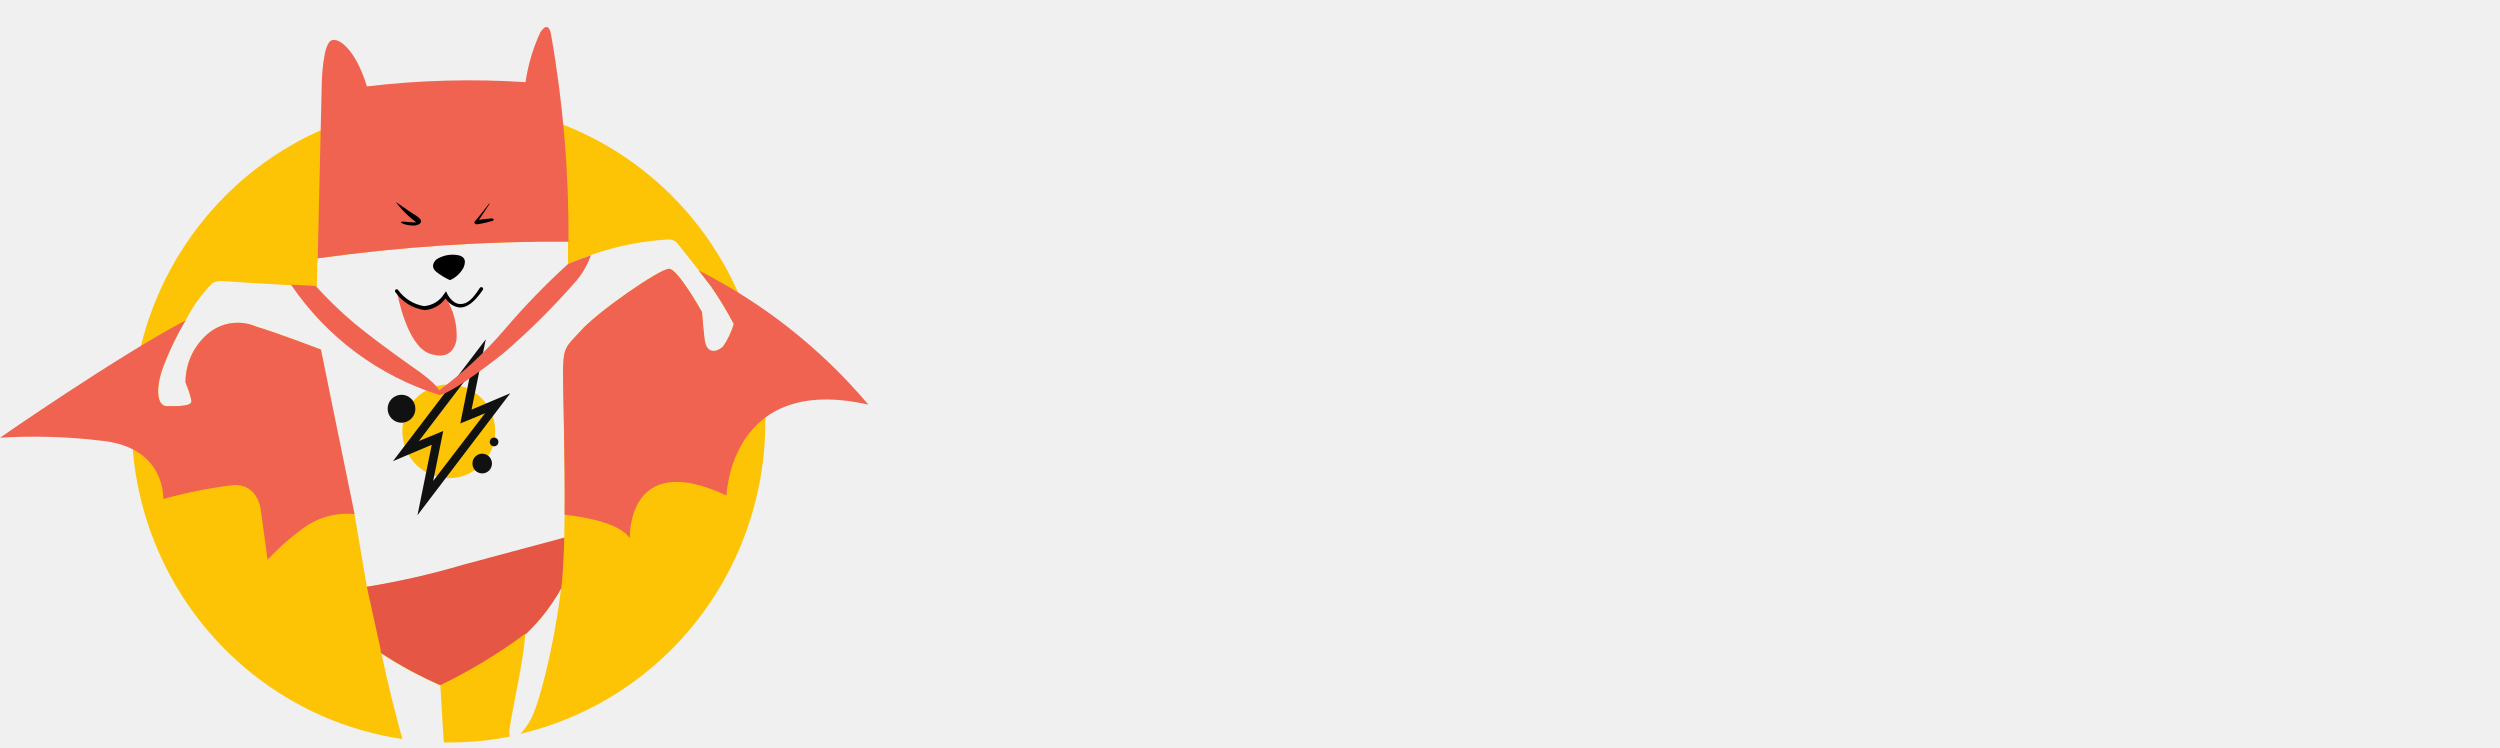
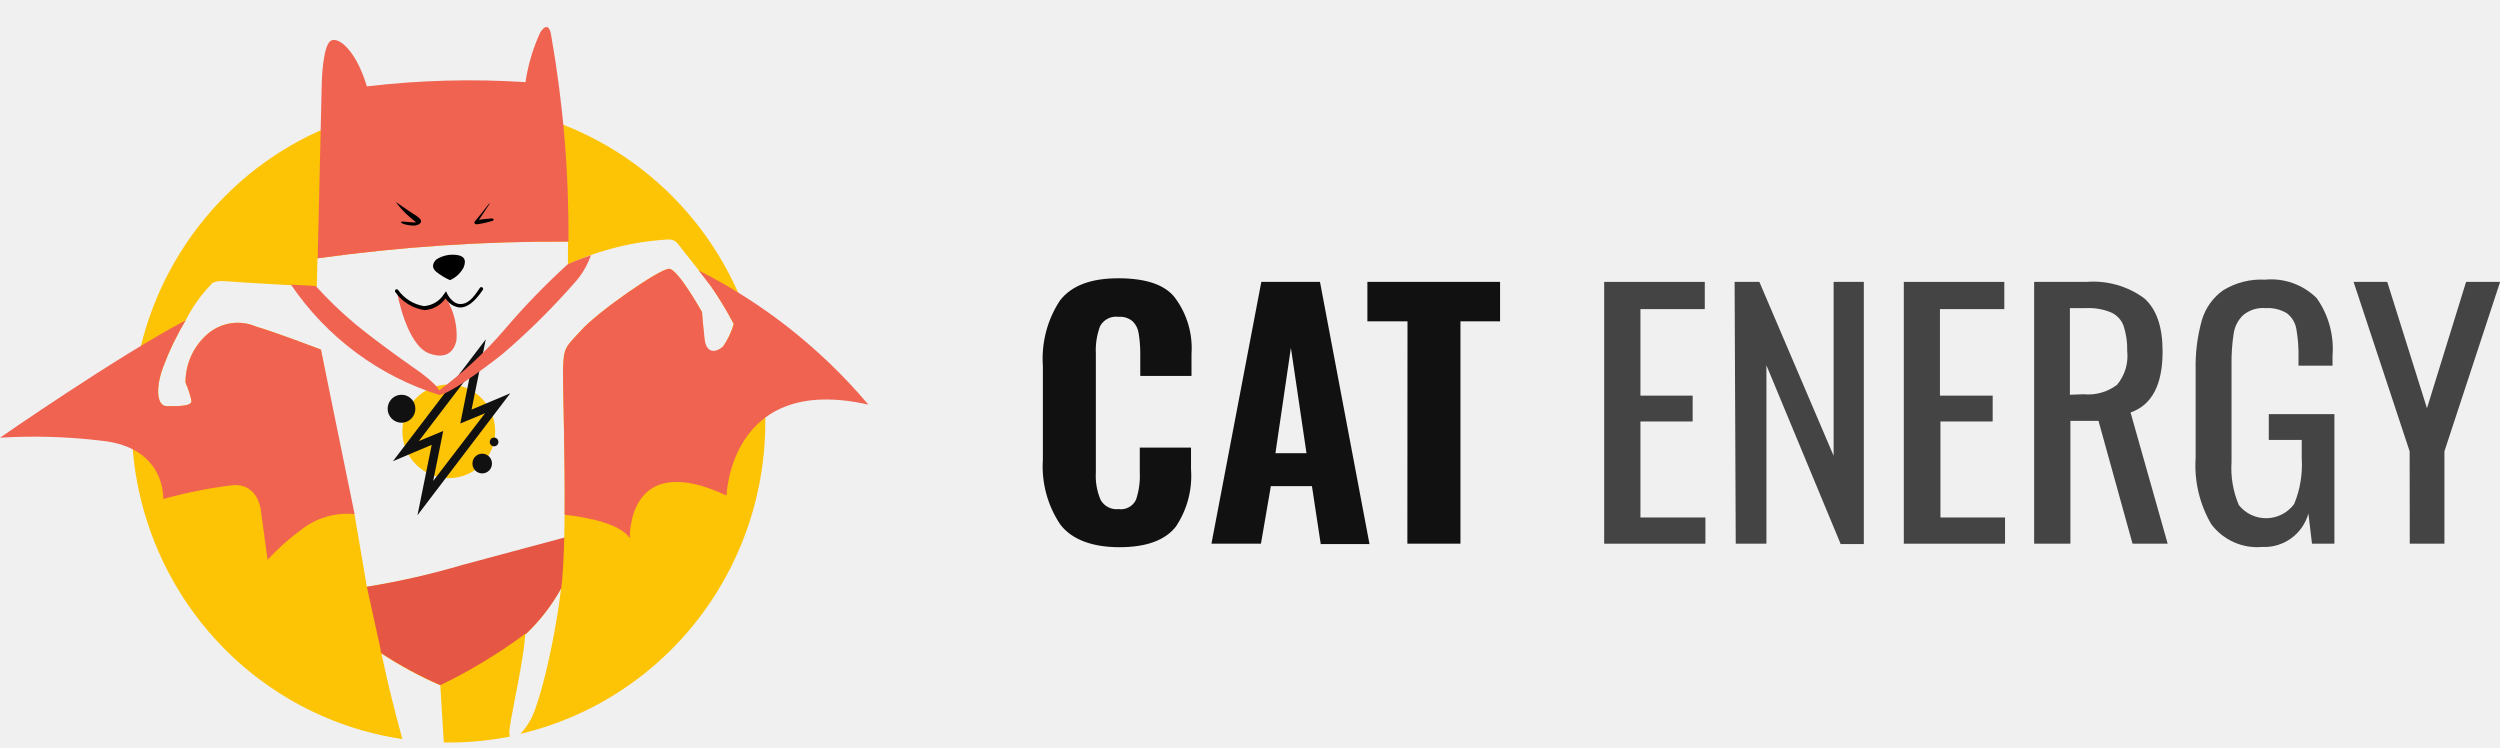
- <svg xmlns="http://www.w3.org/2000/svg" width="174" height="52" fill="none">
-   <g clip-path="url(#a)">
-     <path fill="#FDC305" d="M51.582 20.854a22.231 22.231 0 0 0-6.936-9.09 21.96 21.96 0 0 0-10.503-4.396A21.887 21.887 0 0 0 22.865 8.83a22.083 22.083 0 0 0-9.058 6.934 22.354 22.354 0 0 0-4.43 10.564 22.432 22.432 0 0 0 1.373 11.386 22.238 22.238 0 0 0 6.813 9.184 21.965 21.965 0 0 0 10.442 4.54c-.5-1.815-1.008-3.822-1.456-5.951a27.756 27.756 0 0 0 4.1 2.215s.104 1.877.241 3.971c1.54.027 3.08-.11 4.592-.408a1.874 1.874 0 0 1 0-.66c.25-1.625.939-4.553 1.077-6.439a13.212 13.212 0 0 0 2.498-3.224l-.052.383c-.474 3.701-1.464 7.655-2.067 8.75a4.845 4.845 0 0 1-.715.999 22.006 22.006 0 0 0 8.563-4.141 22.237 22.237 0 0 0 6.047-7.386 22.45 22.45 0 0 0 .749-18.694Zm-1.266 3.293c-.38.374-1.163.626-1.293-.504-.129-1.13-.163-1.92-.163-1.92s-1.663-2.98-2.283-3.015c-.62-.035-5.022 3.015-6.185 4.344-1.008 1.121-1.206 1.043-1.206 3.015 0 1.486.19 7.1.086 11.392l-7.02 1.886a54.724 54.724 0 0 1-6.72 1.494l-.861-5.066h-.12L22.335 24.33s-3.282-1.252-4.488-1.59a3.213 3.213 0 0 0-3.445.547c-.472.417-.85.931-1.107 1.509a4.437 4.437 0 0 0-.384 1.836c.182.404.321.826.414 1.26.043.417-1.034.374-1.723.374-.69 0-.793-1.251-.25-2.72.424-1.129.948-2.217 1.568-3.25a10.312 10.312 0 0 1 1.783-2.51s.12-.296 1.077-.21c.956.088 6.271.374 6.271.374l.043-1.972a121.95 121.95 0 0 1 17.436-1.165v1.59a19.265 19.265 0 0 1 7.011-1.737.778.778 0 0 1 .664.339c.293.373 2.076 2.607 2.283 2.928.579.835 1.105 1.705 1.576 2.607a5.44 5.44 0 0 1-.75 1.599v.008Z" />
-     <path fill="#F06351" d="M48.636 18.83c.405.52.758.981.862 1.12.579.835 1.105 1.706 1.576 2.607a5.444 5.444 0 0 1-.74 1.547c-.38.373-1.164.625-1.293-.504-.13-1.13-.18-1.877-.18-1.877s-1.663-2.98-2.283-3.015c-.62-.035-5.023 3.015-6.186 4.344-1.008 1.121-1.206 1.043-1.206 3.015 0 1.304.147 5.779.112 9.758 1.56.174 3.851.609 4.54 1.634 0 0-.25-6.239 6.728-2.972 0 0 .241-8.506 9.872-6.325a37.712 37.712 0 0 0-11.802-9.333ZM39.565 16.814A79.248 79.248 0 0 0 38.36 2.45s-.129-1.13-.749-.208a12.47 12.47 0 0 0-1.034 3.475 60.535 60.535 0 0 0-11.043.296c-.707-2.39-1.913-3.476-2.49-3.189-.577.287-.646 2.85-.646 2.85l-.284 12.304a121.956 121.956 0 0 1 17.452-1.165Z" />
-     <path fill="#E55645" d="M39.065 40.943c.112-.93.172-2.163.207-3.527l-7.02 1.885a54.73 54.73 0 0 1-6.72 1.538l.957 4.345c0 .095 0 .19.06.286a27.764 27.764 0 0 0 4.1 2.216 36.485 36.485 0 0 0 5.927-3.589v.053a13.208 13.208 0 0 0 2.49-3.207Z" />
-     <path fill="#000" d="M27.566 14.094c-.043-.087.861.59 1.214.8.353.208.526.364.526.512 0 .148-.224.295-.534.295-.31 0-.793-.104-.862-.226-.069-.121.517 0 .81 0h.25a6.99 6.99 0 0 1-1.404-1.381ZM34.026 14.19s-.861 1.112-.939 1.164c-.077.052-.146.295.164.252a6.911 6.911 0 0 0 1.051-.244c.095-.052.06-.173-.103-.156-.164.017-.586.043-.862.096l.732-1.104s.026-.104-.043-.009ZM31.322 19.498c.399-.177.729-.482.938-.868.242-.574 0-.791-.379-.87a2.095 2.095 0 0 0-1.507.296c-.336.322-.293.634 0 .869.29.23.61.423.948.573Z" />
-     <path fill="#F06351" d="M31.011 20.593a1.78 1.78 0 0 1-.396.522c-.245.199-.547.314-.861.33a1.866 1.866 0 0 1-1.327-.383 1.725 1.725 0 0 1-.456-.39.862.862 0 0 0-.31-.218s.645 3.572 2.213 4.145c1.568.573 1.86-.66 1.904-.99a4.925 4.925 0 0 0-.706-2.816c0-.26-.018-.087-.06-.2Z" />
-     <path fill="#000" d="M29.547 21.584a2.998 2.998 0 0 1-2.024-1.243.131.131 0 0 1 0-.173.122.122 0 0 1 .086-.037.121.121 0 0 1 .086.037 2.785 2.785 0 0 0 1.817 1.138 1.806 1.806 0 0 0 1.413-.87l.12-.164.087.191s.327.66.861.695c.534.035.913-.365 1.404-1.12a.123.123 0 0 1 .172-.035.125.125 0 0 1 .035.173c-.574.852-1.117 1.26-1.628 1.225a1.328 1.328 0 0 1-.965-.634 1.954 1.954 0 0 1-1.464.817Z" />
-     <path fill="#FDC305" d="M31.235 33.28c1.784 0 3.23-1.46 3.23-3.259 0-1.8-1.446-3.258-3.23-3.258s-3.23 1.458-3.23 3.258 1.446 3.258 3.23 3.258Z" />
-     <path fill="#111" d="m35.516 27.37-2.696 1.14.99-4.893-6.46 8.48 2.697-1.138-.991 4.901 6.46-8.49ZM29.151 30.7l3.583-4.701-.698 3.476 1.723-.713-3.61 4.71.699-3.476-1.697.704ZM27.945 29.422a.969.969 0 0 0 .965-.974.97.97 0 0 0-.965-.973.97.97 0 0 0-.965.973c0 .538.432.974.965.974ZM33.561 32.95c.376 0 .68-.308.68-.687a.684.684 0 0 0-.68-.687.684.684 0 0 0-.68.687c0 .379.304.686.68.686ZM34.388 31.064a.303.303 0 0 0 .302-.304.303.303 0 0 0-.302-.305.303.303 0 0 0-.301.305c0 .168.135.304.301.304Z" />
-     <path fill="#F06351" d="M39.522 18.386a49.73 49.73 0 0 0-4.384 4.527 27.555 27.555 0 0 1-4.574 4.258c-.19-.46-1.405-1.32-1.405-1.32s-2.704-1.869-4.48-3.337a27.578 27.578 0 0 1-2.704-2.607l-1.723-.096a19.507 19.507 0 0 0 10.337 7.681c.741-.121 2.826-1.624 4.385-2.85a49.885 49.885 0 0 0 5.169-5.135c.429-.514.761-1.103.982-1.738-.982.33-1.603.617-1.603.617ZM22.337 24.33s-3.282-1.252-4.488-1.59a3.213 3.213 0 0 0-3.446.547c-.472.417-.85.931-1.107 1.509a4.439 4.439 0 0 0-.383 1.836c.182.404.32.826.413 1.26.043.417-1.033.374-1.723.374-.689 0-.792-1.251-.25-2.72.424-1.129.949-2.217 1.568-3.25C8.227 24.764 0 30.464 0 30.464a39.136 39.136 0 0 1 7.055.209c4.523.46 4.307 4.058 4.307 4.058a33.033 33.033 0 0 1 4.85-.965c1.826-.121 1.956 1.842 1.956 1.842l.456 3.354a15.804 15.804 0 0 1 2.283-2.05 5.189 5.189 0 0 1 3.773-1.13L22.337 24.33Z" />
+ <svg xmlns="http://www.w3.org/2000/svg" width="174" height="52" viewBox="0 0 174 52" fill="none">
+   <g clip-path="url(#clip0_2403_706)">
+     <path d="M51.582 20.854C50.097 17.265 47.705 14.131 44.646 11.765C41.586 9.399 37.965 7.883 34.143 7.368C30.321 6.853 26.433 7.357 22.865 8.831C19.297 10.304 16.174 12.695 13.807 15.765C11.44 18.835 9.912 22.478 9.376 26.329C8.84 30.18 9.313 34.106 10.75 37.715C12.186 41.324 14.535 44.491 17.562 46.899C20.59 49.307 24.19 50.873 28.005 51.44C27.505 49.624 26.997 47.617 26.549 45.488C27.852 46.34 29.224 47.082 30.649 47.703C30.649 47.703 30.753 49.58 30.89 51.675C32.431 51.701 33.97 51.564 35.482 51.266C35.443 51.048 35.443 50.824 35.482 50.606C35.732 48.981 36.421 46.053 36.559 44.167C37.552 43.23 38.395 42.142 39.057 40.943L39.005 41.326C38.531 45.027 37.541 48.981 36.938 50.076C36.742 50.438 36.502 50.774 36.223 51.075C39.341 50.337 42.263 48.924 44.785 46.934C47.308 44.943 49.372 42.423 50.833 39.548C52.294 36.673 53.118 33.512 53.247 30.284C53.377 27.056 52.808 23.838 51.582 20.854ZM50.316 24.147C49.937 24.521 49.153 24.773 49.023 23.643C48.894 22.514 48.86 21.723 48.86 21.723C48.86 21.723 47.197 18.742 46.577 18.708C45.957 18.673 41.555 21.723 40.392 23.052C39.384 24.173 39.186 24.095 39.186 26.067C39.186 27.553 39.376 33.167 39.272 37.459L32.251 39.345C30.045 39.983 27.801 40.483 25.532 40.839L24.671 35.773H24.55L22.336 24.33C22.336 24.33 19.054 23.078 17.848 22.74C17.282 22.49 16.657 22.408 16.046 22.505C15.436 22.602 14.865 22.874 14.403 23.287C13.931 23.704 13.553 24.218 13.296 24.796C13.039 25.373 12.908 25.999 12.912 26.632C13.095 27.036 13.233 27.459 13.326 27.892C13.369 28.309 12.292 28.266 11.603 28.266C10.914 28.266 10.81 27.015 11.353 25.546C11.777 24.417 12.301 23.329 12.921 22.296C13.387 21.374 13.988 20.527 14.704 19.785C14.704 19.785 14.825 19.49 15.781 19.577C16.737 19.664 22.052 19.95 22.052 19.95L22.095 17.978C27.872 17.173 33.699 16.784 39.531 16.814C39.531 17.344 39.531 17.874 39.531 18.404C41.739 17.387 44.118 16.797 46.542 16.666C46.672 16.663 46.801 16.692 46.917 16.751C47.032 16.81 47.132 16.897 47.206 17.005C47.499 17.378 49.282 19.611 49.489 19.933C50.068 20.768 50.594 21.638 51.065 22.54C50.904 23.11 50.651 23.651 50.316 24.139V24.147Z" fill="#FDC305" />
+     <path d="M48.636 18.829C49.041 19.351 49.394 19.811 49.498 19.95C50.077 20.785 50.603 21.656 51.074 22.557C50.91 23.109 50.66 23.631 50.333 24.104C49.954 24.477 49.17 24.729 49.041 23.6C48.912 22.47 48.86 21.723 48.86 21.723C48.86 21.723 47.198 18.742 46.578 18.708C45.957 18.673 41.555 21.723 40.392 23.052C39.385 24.173 39.186 24.095 39.186 26.067C39.186 27.371 39.333 31.846 39.298 35.825C40.858 35.999 43.149 36.434 43.838 37.459C43.838 37.459 43.588 31.22 50.566 34.487C50.566 34.487 50.807 25.981 60.438 28.162C57.164 24.284 53.151 21.111 48.636 18.829Z" fill="#F06351" />
+     <path d="M39.565 16.814C39.6 11.999 39.197 7.191 38.359 2.45C38.359 2.45 38.23 1.321 37.61 2.242C37.098 3.343 36.75 4.514 36.576 5.717C32.894 5.479 29.198 5.578 25.533 6.013C24.826 3.623 23.62 2.537 23.043 2.824C22.466 3.111 22.397 5.674 22.397 5.674L22.113 17.978C27.896 17.172 33.728 16.783 39.565 16.814Z" fill="#F06351" />
+     <path d="M39.065 40.943C39.177 40.014 39.237 38.78 39.272 37.416L32.252 39.301C30.046 39.955 27.802 40.468 25.533 40.839L26.489 45.184C26.489 45.279 26.489 45.375 26.549 45.47C27.852 46.323 29.224 47.064 30.649 47.686C32.733 46.681 34.717 45.48 36.576 44.097V44.15C37.565 43.217 38.404 42.135 39.065 40.943Z" fill="#E55645" />
+     <path d="M27.566 14.094C27.523 14.007 28.427 14.685 28.78 14.893C29.133 15.102 29.306 15.258 29.306 15.406C29.306 15.554 29.082 15.701 28.772 15.701C28.462 15.701 27.979 15.597 27.91 15.475C27.841 15.354 28.427 15.475 28.72 15.475H28.97C28.439 15.084 27.967 14.619 27.566 14.094Z" fill="black" />
+     <path d="M34.026 14.189C34.026 14.189 33.165 15.302 33.087 15.354C33.01 15.406 32.941 15.649 33.251 15.606C33.607 15.552 33.959 15.471 34.302 15.362C34.397 15.31 34.362 15.189 34.199 15.206C34.035 15.223 33.613 15.249 33.337 15.302L34.069 14.198C34.069 14.198 34.095 14.094 34.026 14.189Z" fill="black" />
+     <path d="M31.322 19.498C31.721 19.321 32.051 19.016 32.26 18.63C32.502 18.056 32.26 17.839 31.881 17.761C31.36 17.665 30.822 17.77 30.374 18.056C30.038 18.378 30.081 18.69 30.374 18.925C30.665 19.155 30.983 19.348 31.322 19.498Z" fill="black" />
+     <path d="M31.011 20.593C30.912 20.79 30.778 20.967 30.615 21.115C30.37 21.314 30.068 21.429 29.754 21.445C29.279 21.492 28.805 21.355 28.427 21.062C28.253 20.96 28.099 20.828 27.971 20.672C27.884 20.577 27.779 20.503 27.66 20.454C27.66 20.454 28.306 24.026 29.874 24.599C31.442 25.172 31.735 23.939 31.778 23.608C31.83 22.62 31.584 21.638 31.072 20.793C31.072 20.532 31.054 20.706 31.011 20.593Z" fill="#F06351" />
+     <path d="M29.547 21.584C29.144 21.525 28.757 21.385 28.409 21.172C28.061 20.958 27.759 20.676 27.523 20.341C27.502 20.317 27.49 20.287 27.49 20.254C27.49 20.222 27.502 20.192 27.523 20.168C27.534 20.156 27.547 20.147 27.562 20.14C27.577 20.134 27.593 20.131 27.609 20.131C27.625 20.131 27.641 20.134 27.655 20.14C27.67 20.147 27.684 20.156 27.695 20.168C27.908 20.469 28.178 20.725 28.491 20.921C28.802 21.116 29.15 21.247 29.512 21.306C29.799 21.284 30.077 21.194 30.323 21.043C30.568 20.892 30.775 20.684 30.925 20.437L31.046 20.272L31.132 20.463C31.132 20.463 31.459 21.123 31.993 21.158C32.527 21.193 32.906 20.793 33.397 20.037C33.416 20.01 33.444 19.99 33.476 19.984C33.509 19.977 33.542 19.984 33.57 20.003C33.597 20.021 33.616 20.05 33.623 20.082C33.629 20.115 33.622 20.149 33.604 20.176C33.03 21.028 32.487 21.436 31.976 21.401C31.779 21.375 31.589 21.304 31.422 21.195C31.255 21.085 31.115 20.939 31.011 20.767C30.843 21.005 30.624 21.201 30.37 21.342C30.117 21.484 29.836 21.566 29.547 21.584Z" fill="black" />
+     <path d="M31.235 33.279C33.019 33.279 34.465 31.821 34.465 30.021C34.465 28.221 33.019 26.763 31.235 26.763C29.451 26.763 28.005 28.221 28.005 30.021C28.005 31.821 29.451 33.279 31.235 33.279Z" fill="#FDC305" />
+     <path d="M35.516 27.371L32.82 28.509L33.811 23.617L27.35 32.098L30.047 30.959L29.056 35.86L35.516 27.371ZM29.151 30.699L32.734 25.998L32.036 29.474L33.759 28.761L30.15 33.471L30.848 29.995L29.151 30.699Z" fill="#111111" />
+     <path d="M27.945 29.422C28.477 29.422 28.91 28.986 28.91 28.448C28.91 27.911 28.477 27.475 27.945 27.475C27.412 27.475 26.98 27.911 26.98 28.448C26.98 28.986 27.412 29.422 27.945 29.422Z" fill="#111111" />
+     <path d="M33.561 32.949C33.937 32.949 34.242 32.642 34.242 32.263C34.242 31.884 33.937 31.576 33.561 31.576C33.185 31.576 32.881 31.884 32.881 32.263C32.881 32.642 33.185 32.949 33.561 32.949Z" fill="#111111" />
+     <path d="M34.388 31.064C34.555 31.064 34.69 30.928 34.69 30.76C34.69 30.592 34.555 30.456 34.388 30.456C34.222 30.456 34.087 30.592 34.087 30.76C34.087 30.928 34.222 31.064 34.388 31.064Z" fill="#111111" />
+     <path d="M39.522 18.386C37.967 19.8 36.503 21.312 35.138 22.913C33.778 24.503 32.243 25.931 30.564 27.171C30.374 26.71 29.159 25.85 29.159 25.85C29.159 25.85 26.454 23.982 24.68 22.514C23.721 21.708 22.817 20.837 21.975 19.907L20.252 19.811C22.739 23.476 26.383 26.183 30.589 27.492C31.33 27.371 33.415 25.868 34.974 24.642C36.819 23.06 38.546 21.344 40.143 19.507C40.572 18.993 40.904 18.404 41.125 17.769C40.143 18.099 39.522 18.386 39.522 18.386Z" fill="#F06351" />
+     <path d="M22.337 24.33C22.337 24.33 19.055 23.078 17.849 22.74C17.282 22.49 16.657 22.408 16.047 22.505C15.436 22.602 14.866 22.874 14.403 23.287C13.931 23.704 13.554 24.218 13.296 24.796C13.039 25.373 12.908 25.999 12.913 26.632C13.095 27.036 13.233 27.459 13.326 27.892C13.369 28.309 12.293 28.266 11.603 28.266C10.914 28.266 10.811 27.015 11.354 25.546C11.777 24.417 12.302 23.329 12.921 22.296C8.227 24.764 0 30.464 0 30.464C2.353 30.321 4.714 30.391 7.055 30.673C11.578 31.133 11.362 34.731 11.362 34.731C12.953 34.288 14.574 33.966 16.212 33.766C18.038 33.645 18.168 35.608 18.168 35.608L18.624 38.962C19.317 38.206 20.082 37.519 20.907 36.912C21.97 36.053 23.324 35.648 24.68 35.782L22.337 24.33Z" fill="#F06351" />
+     <path d="M73.79 36.495C72.903 35.168 72.478 33.581 72.584 31.985V25.468C72.472 23.86 72.89 22.259 73.773 20.915C74.571 19.878 75.935 19.362 77.864 19.368C79.794 19.374 81.1 19.829 81.784 20.732C82.617 21.852 83.023 23.237 82.929 24.634V26.163H79.363V24.503C79.358 24.067 79.321 23.631 79.251 23.2C79.208 22.888 79.066 22.599 78.846 22.375C78.711 22.257 78.553 22.168 78.383 22.113C78.213 22.058 78.034 22.038 77.856 22.053C77.6 22.015 77.339 22.056 77.108 22.173C76.876 22.29 76.686 22.475 76.564 22.705C76.337 23.315 76.237 23.966 76.271 24.616V32.889C76.231 33.544 76.347 34.199 76.607 34.8C76.731 35.017 76.915 35.193 77.137 35.305C77.359 35.418 77.609 35.463 77.856 35.434C78.098 35.469 78.345 35.425 78.562 35.31C78.778 35.195 78.953 35.013 79.062 34.791C79.27 34.18 79.361 33.534 79.329 32.889V31.151H82.895V32.654C83 34.072 82.626 35.483 81.835 36.66C81.077 37.615 79.768 38.085 77.907 38.085C76.047 38.085 74.591 37.563 73.79 36.495Z" fill="#111111" />
+     <path d="M87.788 19.62H91.871L95.317 37.867H91.923L91.311 33.836H88.451L87.762 37.841H84.317L87.788 19.62ZM90.932 31.542L89.847 24.208L88.77 31.542H90.932Z" fill="#111111" />
+     <path d="M97.962 22.366H95.171V19.62H104.405V22.366H101.648V37.841H97.953L97.962 22.366Z" fill="#111111" />
+     <path d="M111.65 19.62H118.653V21.514H114.174V27.536H117.809V29.335H114.174V36.017H118.696V37.841H111.65V19.62Z" fill="#444444" />
+     <path d="M120.729 19.62H122.452L127.62 31.724V19.62H129.722V37.867H128.111L122.943 25.424V37.841H120.807L120.729 19.62Z" fill="#444444" />
+     <path d="M132.505 19.62H139.499V21.514H135.02V27.536H138.69V29.335H135.055V36.017H139.551V37.841H132.505V19.62Z" fill="#444444" />
+     <path d="M141.576 19.62H145.211C146.643 19.504 148.07 19.907 149.234 20.758C150.095 21.514 150.517 22.748 150.517 24.46C150.517 26.777 149.773 28.194 148.286 28.709L150.87 37.841H148.424L146.055 29.291H144.1V37.841H141.576V19.62ZM145.021 27.44C145.851 27.521 146.681 27.286 147.347 26.78C147.618 26.457 147.82 26.081 147.942 25.676C148.063 25.271 148.101 24.846 148.053 24.425C148.071 23.836 147.986 23.248 147.804 22.687C147.73 22.481 147.615 22.291 147.467 22.13C147.319 21.969 147.141 21.839 146.942 21.749C146.383 21.518 145.78 21.414 145.176 21.445H144.065V27.475L145.021 27.44Z" fill="#444444" />
+     <path d="M153.911 36.495C153.088 35.093 152.707 33.471 152.817 31.846V25.763C152.788 24.59 152.933 23.418 153.248 22.288C153.497 21.438 154.026 20.699 154.747 20.194C155.618 19.664 156.626 19.41 157.641 19.464C158.298 19.401 158.961 19.483 159.582 19.705C160.204 19.927 160.771 20.284 161.242 20.75C162.068 21.918 162.459 23.343 162.344 24.773V25.451H159.976V24.886C159.992 24.21 159.94 23.535 159.821 22.87C159.742 22.444 159.509 22.063 159.166 21.801C158.719 21.535 158.202 21.411 157.684 21.445C157.122 21.396 156.562 21.571 156.125 21.931C155.768 22.273 155.534 22.726 155.462 23.218C155.353 23.933 155.304 24.657 155.315 25.381V32.15C155.247 33.178 155.421 34.209 155.824 35.156C156.057 35.448 156.354 35.681 156.691 35.84C157.028 35.998 157.396 36.076 157.768 36.068C158.139 36.061 158.504 35.968 158.835 35.796C159.165 35.624 159.452 35.379 159.674 35.078C160.089 34.076 160.269 32.99 160.2 31.907V30.621H157.908V28.822H162.474V37.841H160.914L160.665 35.747C160.467 36.443 160.042 37.051 159.459 37.472C158.876 37.893 158.168 38.103 157.452 38.067C156.778 38.127 156.1 38.014 155.481 37.739C154.862 37.465 154.322 37.036 153.911 36.495Z" fill="#444444" />
+     <path d="M167.711 31.411L163.809 19.62H166.152L168.917 28.414L171.639 19.62H174.008L170.132 31.411V37.841H167.72L167.711 31.411Z" fill="#444444" />
  </g>
  <defs>
-     <clipPath id="a">
-       <path fill="#fff" d="M0 0h174v51.683H0z" />
+     <clipPath id="clip0_2403_706">
+       <rect width="174" height="51.683" fill="white" />
    </clipPath>
  </defs>
</svg>
